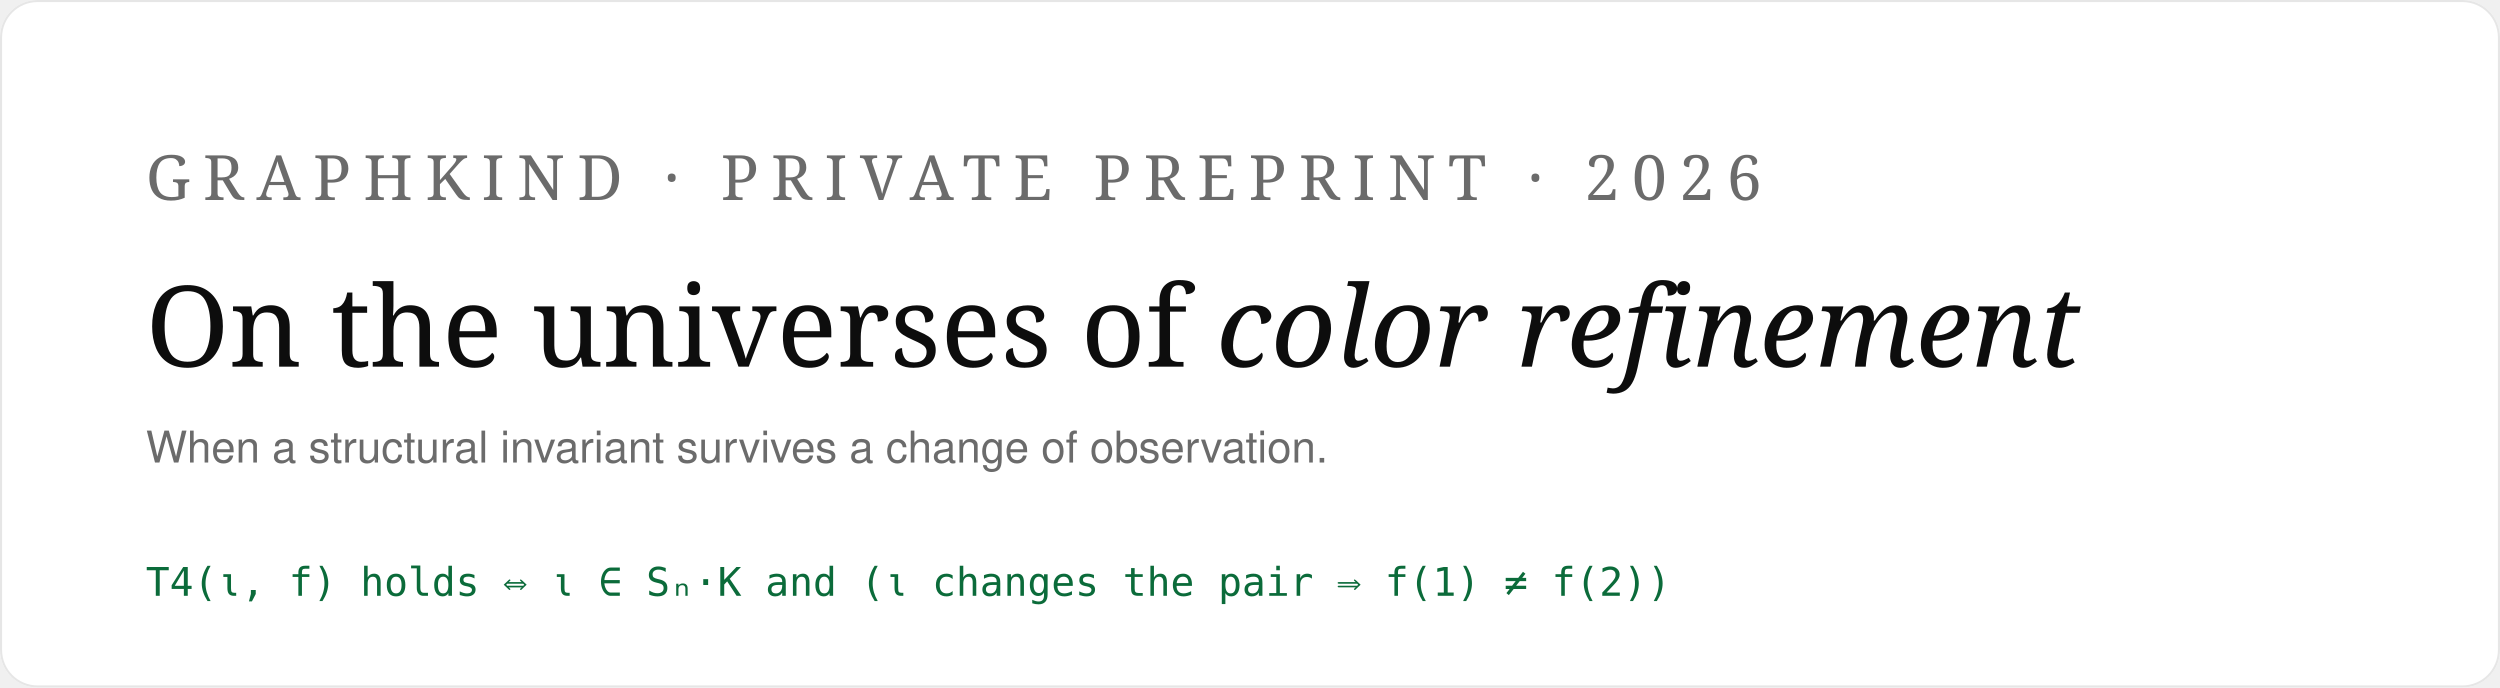
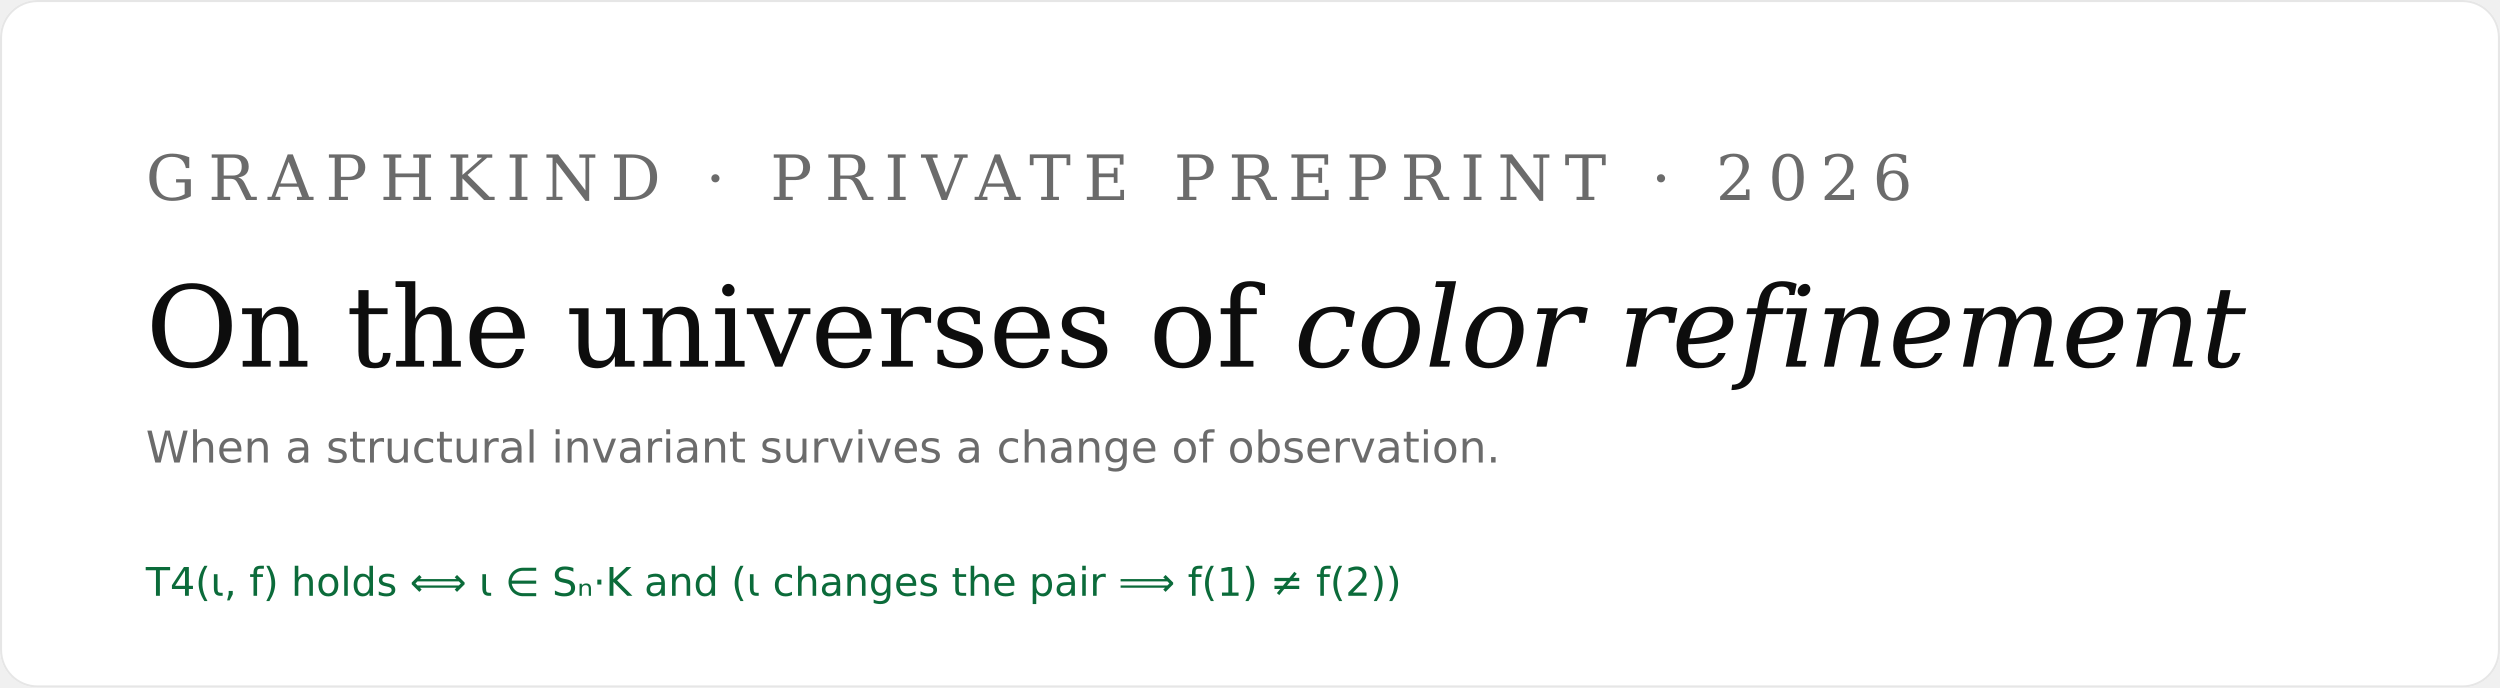
<svg xmlns="http://www.w3.org/2000/svg" viewBox="0 0 1200 330" width="1200" height="330">
  <rect width="1200" height="330" rx="18" fill="#ffffff" />
  <rect x="0.5" y="0.5" width="1199" height="329" rx="17.5" fill="none" stroke="#e6e6e6" />
-   <text x="70" y="96" font-family="Georgia, serif" font-size="30" fill="#6b6b6b" letter-spacing="6">GRAPHKIND · PRIVATE PREPRINT · 2026</text>
-   <text x="70" y="176" font-family="Georgia, serif" font-size="54" fill="#0d0d0d">On the universes of <tspan font-style="italic">color refinement</tspan>
+   <text x="70" y="96" font-family="DejaVu Serif, Georgia, serif" font-size="30" fill="#6b6b6b" letter-spacing="6">GRAPHKIND · PRIVATE PREPRINT · 2026</text>
+   <text x="70" y="176" font-family="DejaVu Serif, Georgia, serif" font-size="54" fill="#0d0d0d">On the universes of <tspan font-style="italic">color refinement</tspan>
  </text>
-   <text x="70" y="222" font-family="-apple-system, Segoe UI, Helvetica, Arial, sans-serif" font-size="21" fill="#6b6b6b">When a structural invariant survives a change of observation.</text>
-   <text x="70" y="286" font-family="ui-monospace, Menlo, monospace" font-size="19" fill="#0b6b3a">T4(ι, f) holds  ⟺  ι ∈ Sₙ·K  and  (ι changes the pair ⟹ f(1) ≠ f(2))</text>
+   <text x="70" y="222" font-family="DejaVu Sans, sans-serif" font-size="21" fill="#6b6b6b">When a structural invariant survives a change of observation.</text>
+   <text x="70" y="286" font-family="DejaVu Sans, sans-serif" font-size="19" fill="#0b6b3a">T4(ι, f) holds  ⟺  ι ∈ Sₙ·K  and  (ι changes the pair ⟹ f(1) ≠ f(2))</text>
</svg>
